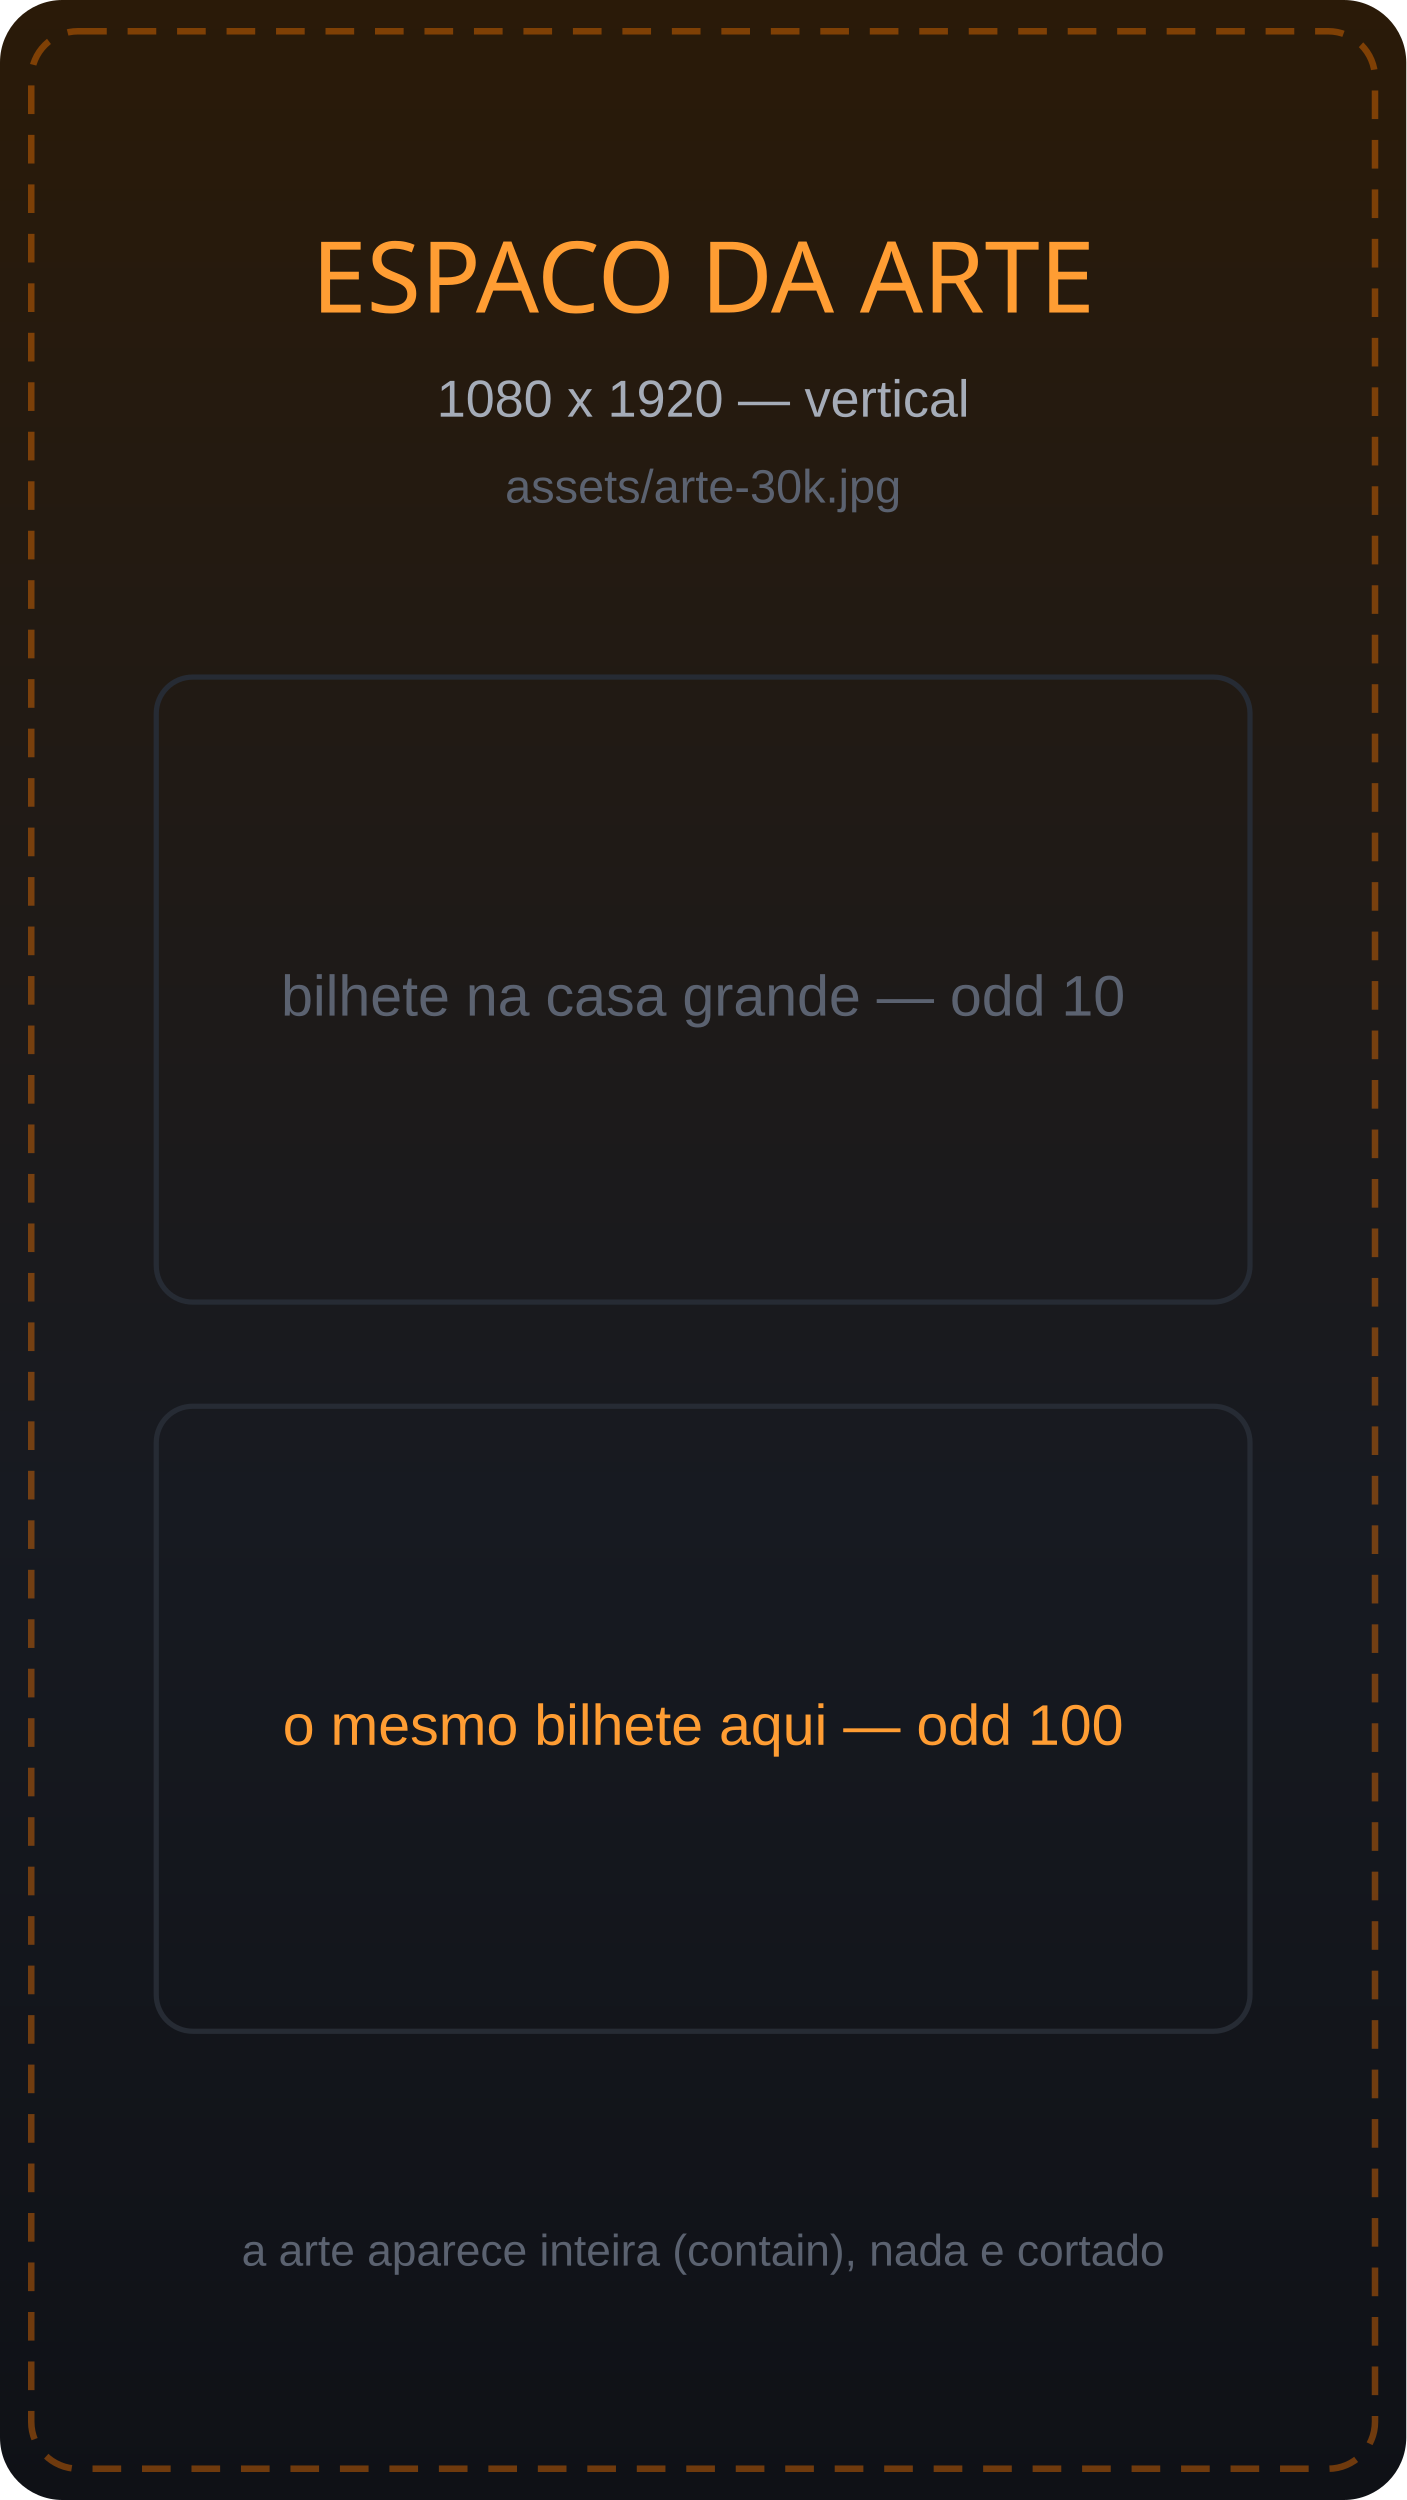
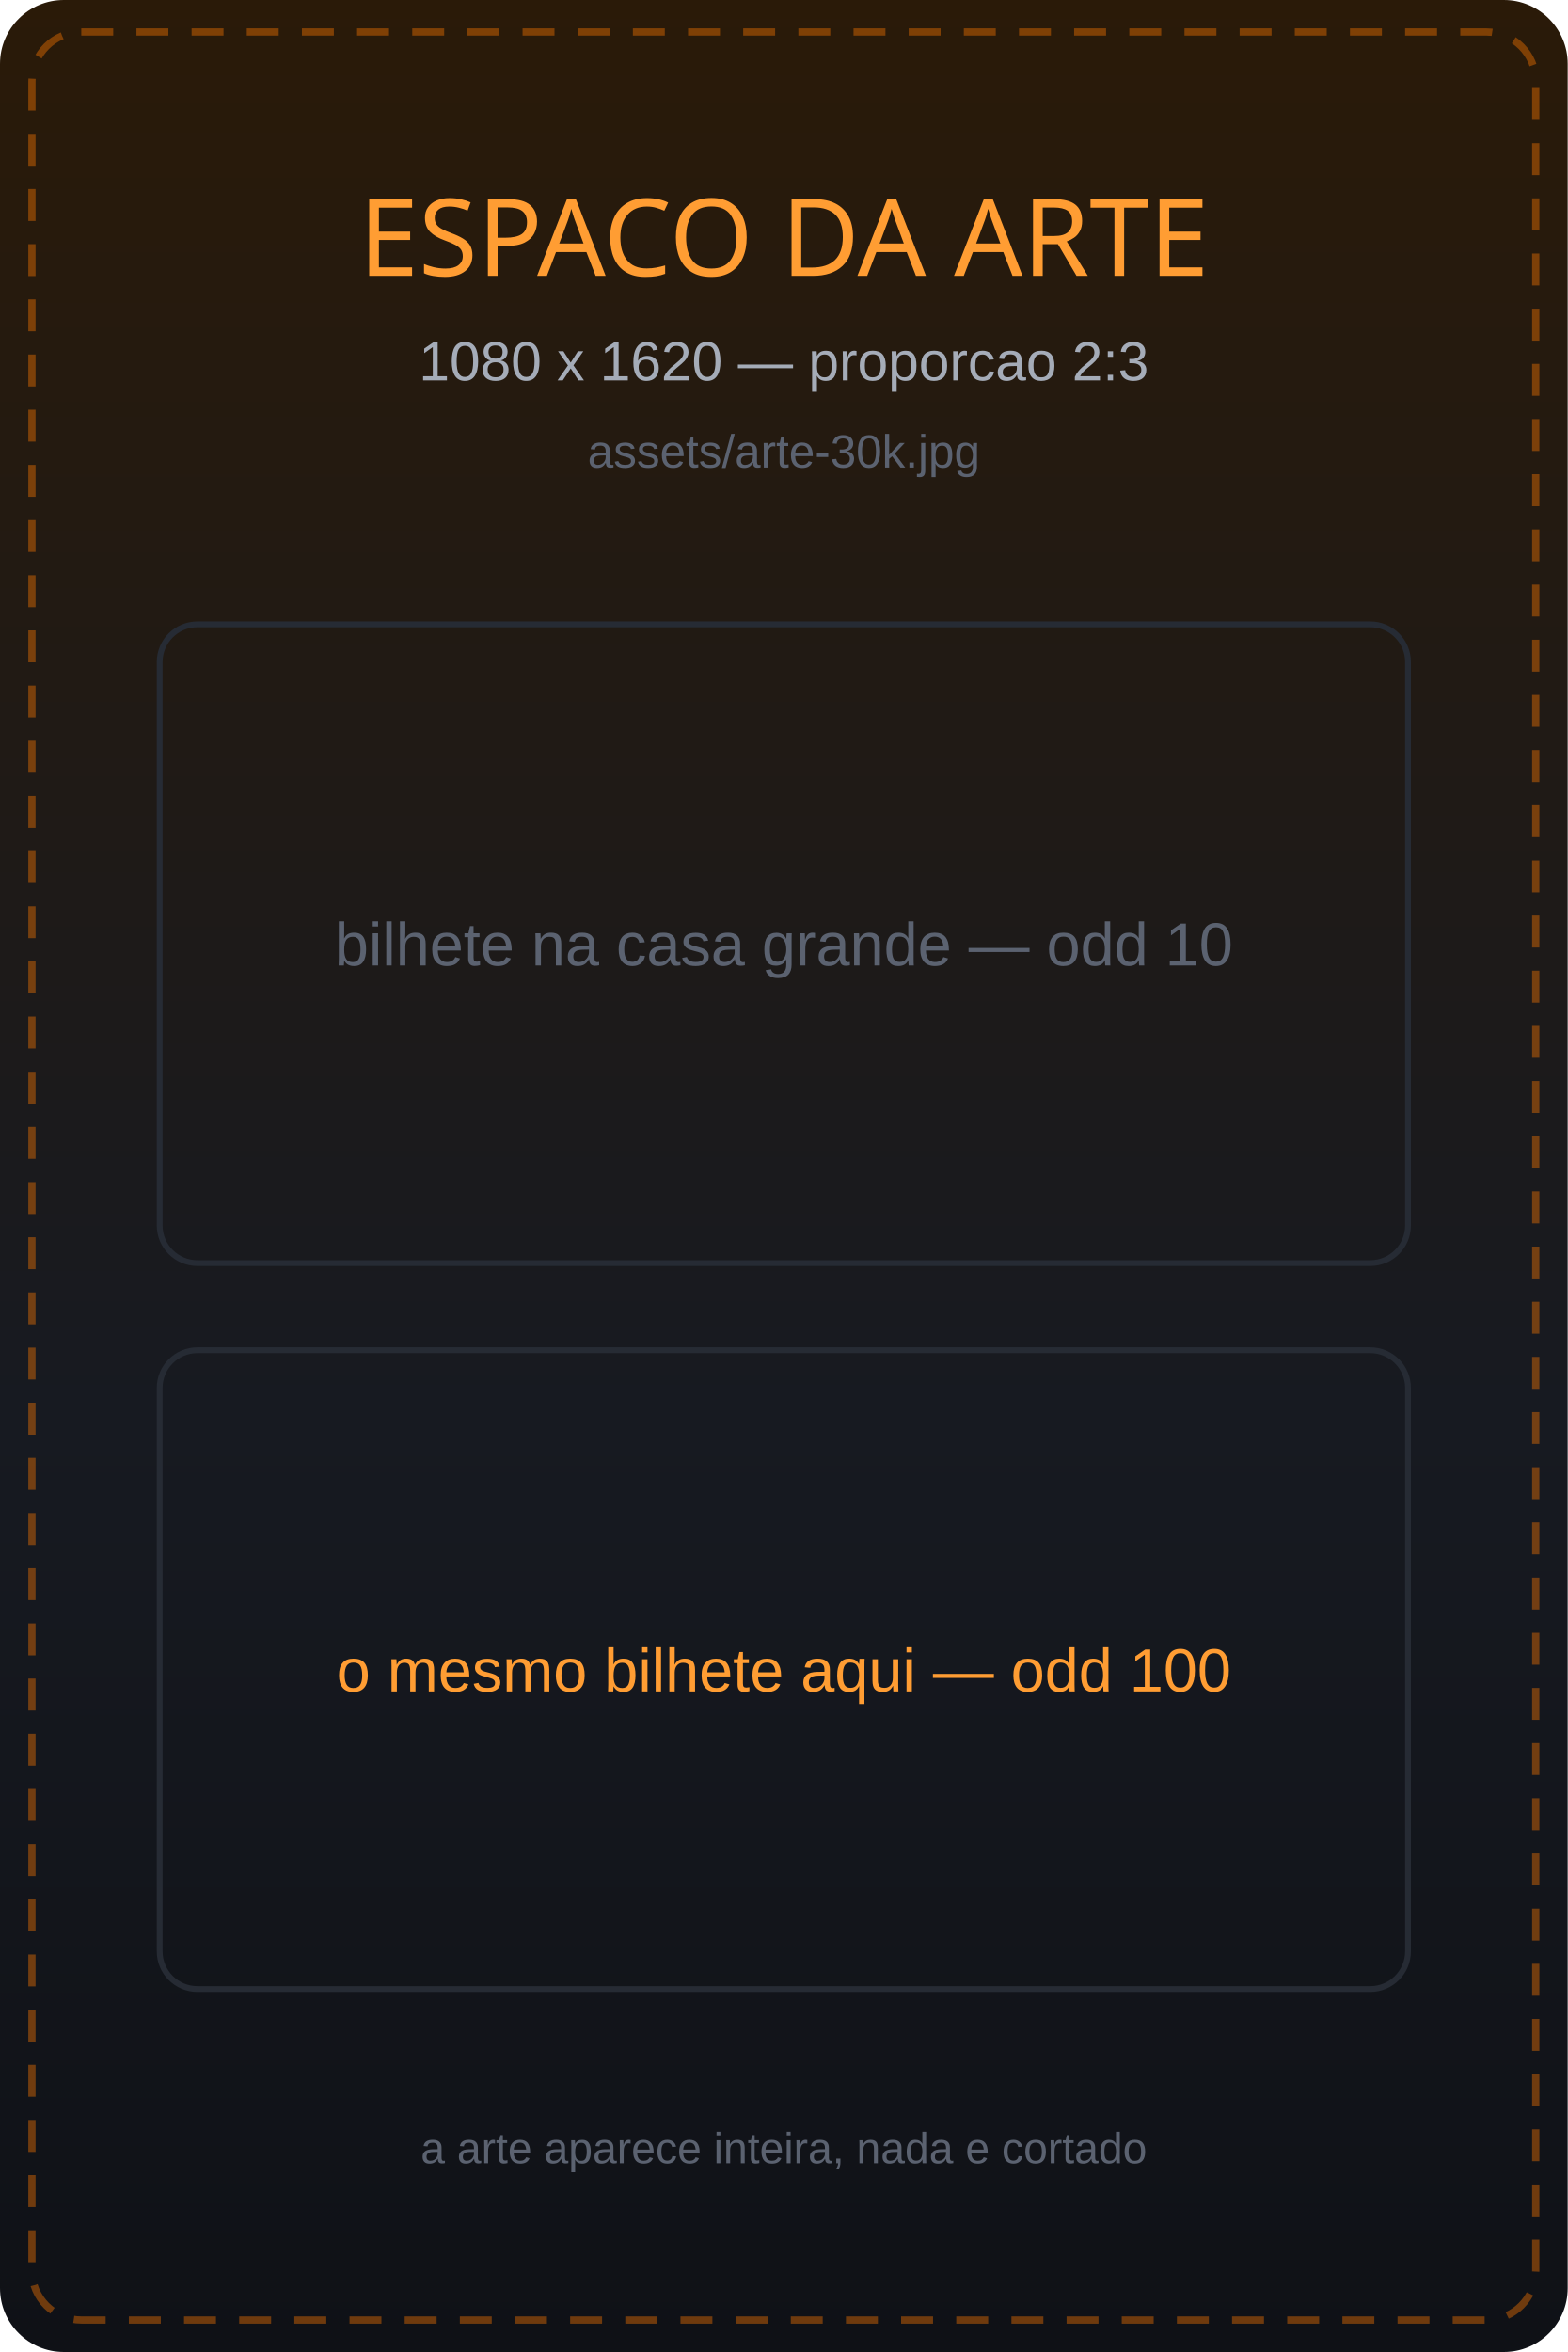
- <svg xmlns="http://www.w3.org/2000/svg" viewBox="0 0 1080 1920" width="1080" height="1920">
+ <svg xmlns="http://www.w3.org/2000/svg" viewBox="0 0 1080 1620" width="1080" height="1620">
  <defs>
    <linearGradient id="g" x1="0" y1="0" x2="0" y2="1">
      <stop offset="0%" stop-color="#2a1a08" />
      <stop offset="60%" stop-color="#171a21" />
      <stop offset="100%" stop-color="#0f1116" />
    </linearGradient>
  </defs>
-   <rect width="1080" height="1920" rx="48" fill="url(#g)" />
-   <rect x="24" y="24" width="1032" height="1872" rx="36" fill="none" stroke="#ff7a00" stroke-opacity=".4" stroke-width="5" stroke-dasharray="22 16" />
-   <text x="540" y="240" text-anchor="middle" fill="#ff9d33" font-family="Impact,sans-serif" font-size="76">ESPACO DA ARTE</text>
-   <text x="540" y="320" text-anchor="middle" fill="#a5acb8" font-family="Arial,sans-serif" font-size="40">1080 x 1920 — vertical</text>
-   <text x="540" y="386" text-anchor="middle" fill="#5b6270" font-family="Arial,sans-serif" font-size="36">assets/arte-30k.jpg</text>
+   <rect width="1080" height="1620" rx="44" fill="url(#g)" />
+   <rect x="22" y="22" width="1036" height="1576" rx="34" fill="none" stroke="#ff7a00" stroke-opacity=".4" stroke-width="5" stroke-dasharray="22 16" />
+   <text x="540" y="190" text-anchor="middle" fill="#ff9d33" font-family="Impact,sans-serif" font-size="74">ESPACO DA ARTE</text>
+   <text x="540" y="262" text-anchor="middle" fill="#a5acb8" font-family="Arial,sans-serif" font-size="38">1080 x 1620 — proporcao 2:3</text>
+   <text x="540" y="322" text-anchor="middle" fill="#5b6270" font-family="Arial,sans-serif" font-size="32">assets/arte-30k.jpg</text>
  <g fill="none" stroke="#262b34" stroke-width="4">
-     <rect x="120" y="520" width="840" height="480" rx="28" />
-     <rect x="120" y="1080" width="840" height="480" rx="28" />
+     <rect x="110" y="430" width="860" height="440" rx="26" />
+     <rect x="110" y="930" width="860" height="440" rx="26" />
  </g>
-   <text x="540" y="780" text-anchor="middle" fill="#5b6270" font-family="Arial,sans-serif" font-size="44">bilhete na casa grande — odd 10</text>
-   <text x="540" y="1340" text-anchor="middle" fill="#ff9d33" font-family="Arial,sans-serif" font-size="44">o mesmo bilhete aqui — odd 100</text>
-   <text x="540" y="1740" text-anchor="middle" fill="#5b6270" font-family="Arial,sans-serif" font-size="34">a arte aparece inteira (contain), nada e cortado</text>
+   <text x="540" y="665" text-anchor="middle" fill="#5b6270" font-family="Arial,sans-serif" font-size="42">bilhete na casa grande — odd 10</text>
+   <text x="540" y="1165" text-anchor="middle" fill="#ff9d33" font-family="Arial,sans-serif" font-size="42">o mesmo bilhete aqui — odd 100</text>
+   <text x="540" y="1490" text-anchor="middle" fill="#5b6270" font-family="Arial,sans-serif" font-size="30">a arte aparece inteira, nada e cortado</text>
</svg>
